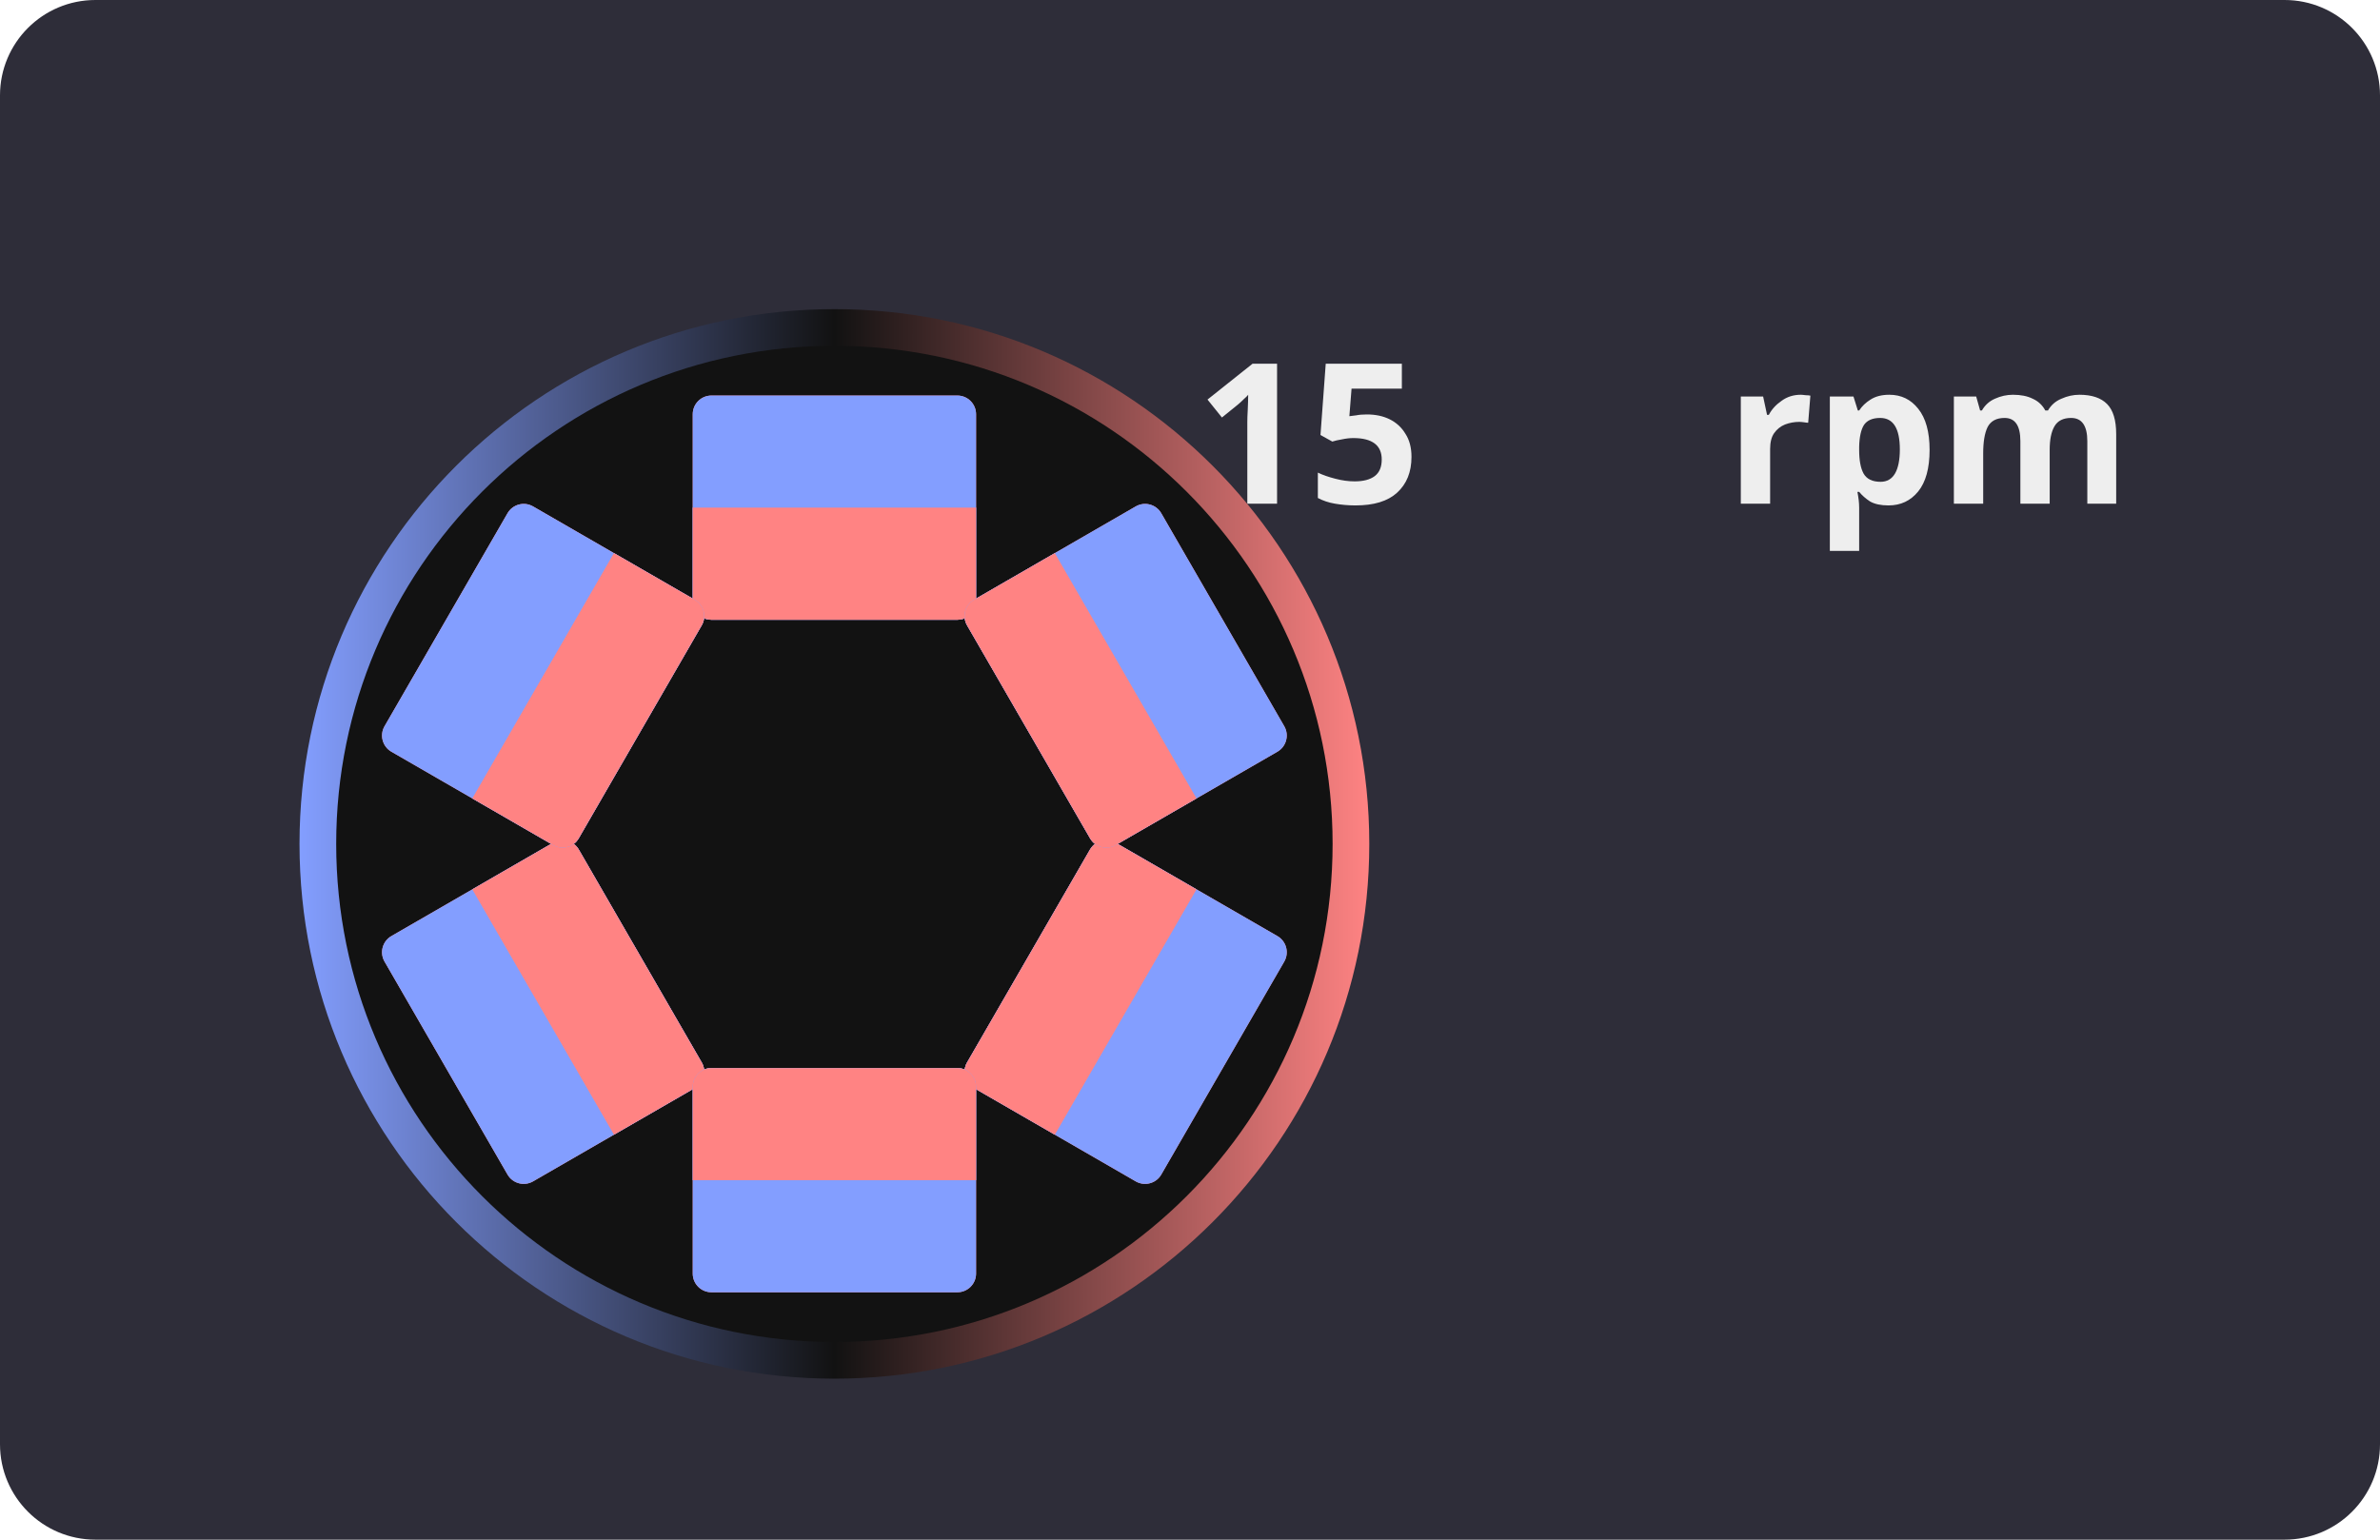
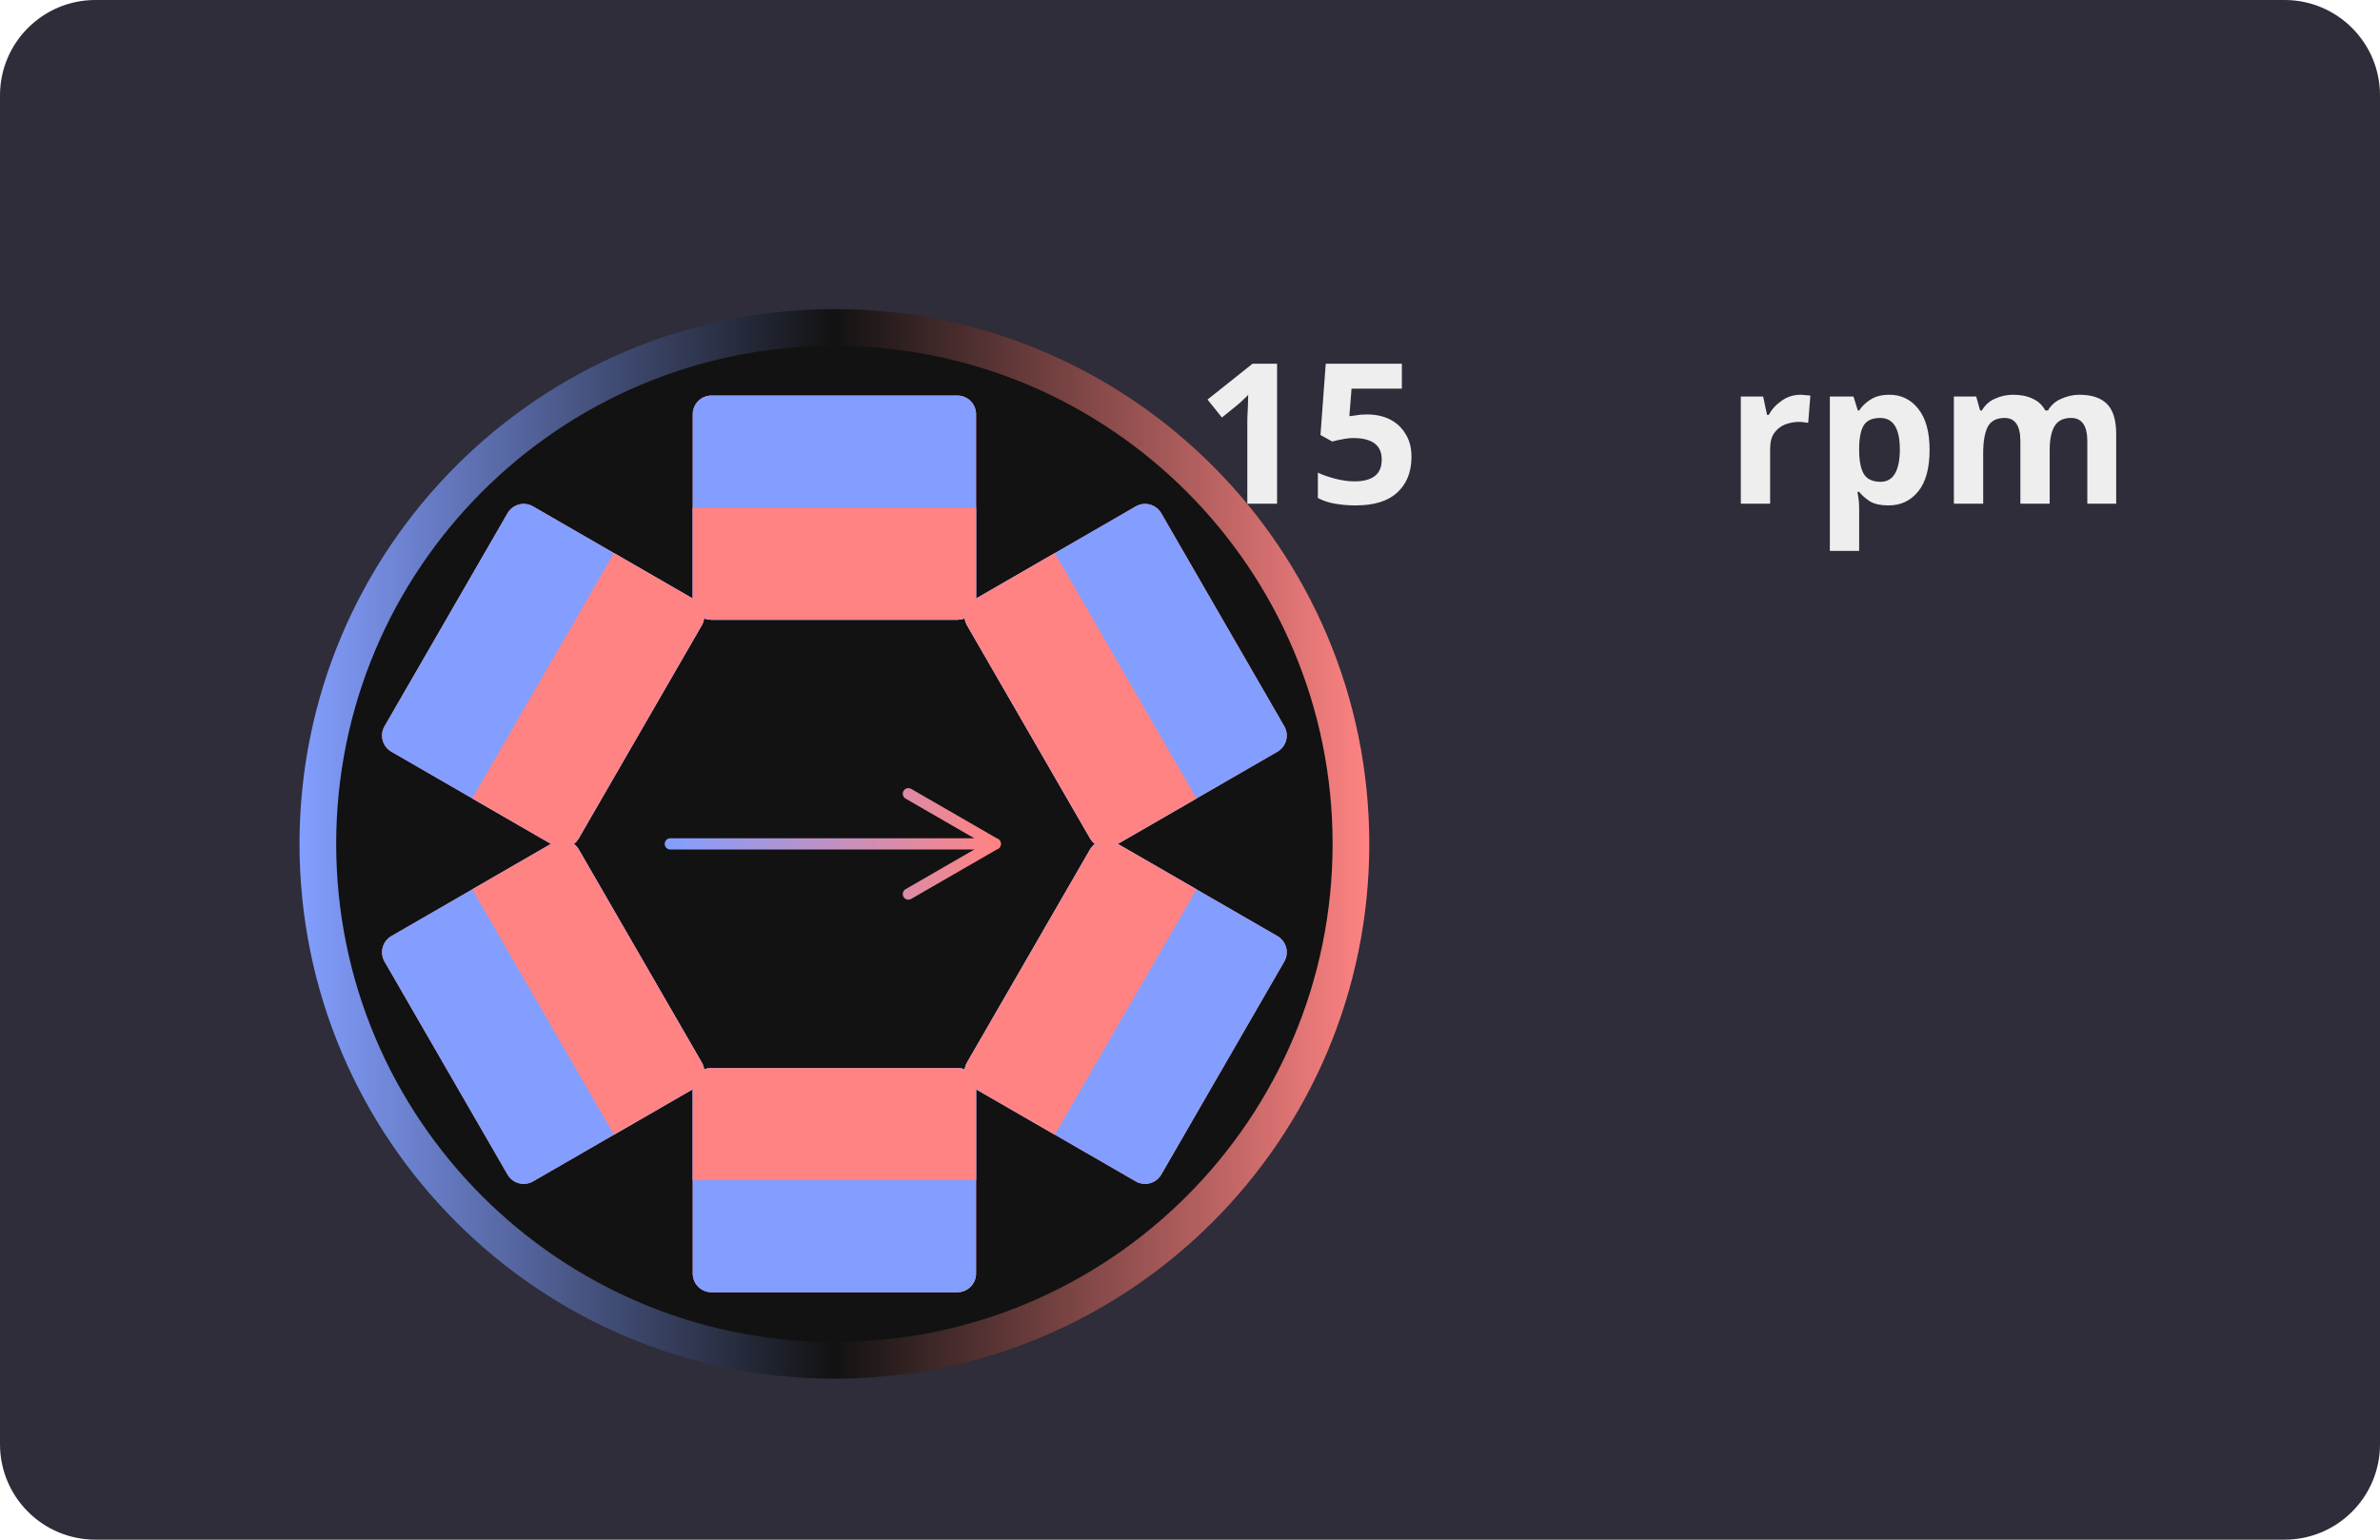
<svg xmlns="http://www.w3.org/2000/svg" xmlns:xlink="http://www.w3.org/1999/xlink" width="85mm" height="55mm" viewBox="0 0 85 55" version="1.1" id="svg1" xml:space="preserve">
  <defs id="defs1">
    <linearGradient id="linearGradient15">
      <stop style="stop-color:#121212;stop-opacity:1;" offset="0" id="stop12" />
      <stop style="stop-color:#ffdba3;stop-opacity:1;" offset="0.343" id="stop13" />
      <stop style="stop-color:#ffeca8;stop-opacity:1;" offset="0.751" id="stop14" />
      <stop style="stop-color:#121212;stop-opacity:1;" offset="1" id="stop15" />
    </linearGradient>
    <linearGradient id="linearGradient23">
      <stop style="stop-color:#ff8383;stop-opacity:1;" offset="0" id="stop22" />
      <stop style="stop-color:#121212;stop-opacity:1;" offset="0.5" id="stop24" />
      <stop style="stop-color:#839eff;stop-opacity:1;" offset="1" id="stop23" />
    </linearGradient>
    <linearGradient id="linearGradient20">
      <stop style="stop-color:#ff8383;stop-opacity:1;" offset="0" id="stop20" />
      <stop style="stop-color:#121212;stop-opacity:1;" offset="0.5" id="stop25" />
      <stop style="stop-color:#839eff;stop-opacity:1;" offset="1" id="stop21" />
    </linearGradient>
    <linearGradient xlink:href="#linearGradient23" id="linearGradient21" x1="9.388" y1="30.146" x2="50.212" y2="30.146" gradientUnits="userSpaceOnUse" gradientTransform="matrix(0.9358417,0,0,0.9358417,-57.68808,1.934104)" />
    <linearGradient xlink:href="#linearGradient20" id="linearGradient22" gradientUnits="userSpaceOnUse" gradientTransform="translate(1.4741211e-6)" x1="9.388" y1="30.146" x2="50.212" y2="30.146" />
    <linearGradient xlink:href="#linearGradient15" id="linearGradient67" gradientUnits="userSpaceOnUse" gradientTransform="rotate(-120,29.80017,30.1457)" x1="29.8" y1="14.13" x2="29.8" y2="14.511" spreadMethod="repeat" />
    <linearGradient xlink:href="#linearGradient15" id="linearGradient16" gradientUnits="userSpaceOnUse" gradientTransform="rotate(-60,29.80025,30.1457)" x1="29.8" y1="14.13" x2="29.8" y2="14.511" spreadMethod="repeat" />
    <linearGradient xlink:href="#linearGradient15" id="linearGradient17" gradientUnits="userSpaceOnUse" gradientTransform="translate(-2.7831783e-7)" x1="29.8" y1="14.13" x2="29.8" y2="14.511" spreadMethod="repeat" />
+     <linearGradient xlink:href="#linearGradient4" id="linearGradient5" x1="35.266" y1="27.5" x2="49.733" y2="27.5" gradientUnits="userSpaceOnUse" />
+     <linearGradient id="linearGradient4">
+       <stop style="stop-color:#839eff;stop-opacity:1;" offset="0" id="stop5" />
+       <stop style="stop-color:#ff8383;stop-opacity:1;" offset="1" id="stop4" />
+     </linearGradient>
+     <linearGradient xlink:href="#linearGradient4" id="linearGradient1" gradientUnits="userSpaceOnUse" x1="35.266" y1="27.5" x2="49.733" y2="27.5" />
  </defs>
  <g id="layer1" style="display:inline">
    <rect style="display:inline;fill:#2e2d39;fill-opacity:1;stroke-width:16;stroke-linecap:round;stroke-linejoin:round" id="rect1" width="85" height="55" x="0" y="0" ry="3.408" />
    <g id="g26">
      <g id="rotor">
        <circle style="display:none;fill:url(#linearGradient22);stroke-width:23.917;stroke-linecap:round;stroke-linejoin:round" id="circle21" cx="29.8" cy="30.146" r="20.412" />
        <circle style="display:inline;fill:url(#linearGradient21);stroke-width:22.383;stroke-linecap:round;stroke-linejoin:round" id="circle20" cx="-29.8" cy="30.146" r="19.103" transform="scale(-1,1)" />
      </g>
    </g>
    <circle style="display:inline;fill:#121212;fill-opacity:1;stroke-width:20.848;stroke-linecap:round;stroke-linejoin:round" id="path2" cx="29.8" cy="30.146" r="17.793" />
    <g id="g32" style="fill:#2e2d39;fill-opacity:1">
      <rect style="display:inline;fill:#2e2d39;fill-opacity:1;stroke-width:11.19;stroke-linecap:round;stroke-linejoin:round" id="rect27" width="10.118" height="8.008" x="24.741" y="14.13" ry="0.667" />
      <rect style="display:inline;fill:#2e2d39;fill-opacity:1;stroke-width:11.19;stroke-linecap:round;stroke-linejoin:round" id="rect28" width="10.118" height="8.008" x="6.148" y="-56.896" ry="0.667" transform="rotate(120)" />
      <rect style="display:inline;fill:#2e2d39;fill-opacity:1;stroke-width:11.19;stroke-linecap:round;stroke-linejoin:round" id="rect29" width="10.118" height="8.008" x="-46.066" y="-2.727" ry="0.667" transform="matrix(-0.5,-0.8660254,-0.8660254,0.5,0,0)" />
      <rect style="display:inline;fill:#2e2d39;fill-opacity:1;stroke-width:11.19;stroke-linecap:round;stroke-linejoin:round" id="rect30" width="10.118" height="8.008" x="-16.266" y="24.865" ry="0.667" transform="rotate(-60)" />
      <rect style="display:inline;fill:#2e2d39;fill-opacity:1;stroke-width:11.19;stroke-linecap:round;stroke-linejoin:round" id="rect31" width="10.118" height="8.008" x="35.948" y="-26.75" ry="0.667" transform="rotate(60)" />
      <rect style="display:inline;fill:#2e2d39;fill-opacity:1;stroke-width:11.19;stroke-linecap:round;stroke-linejoin:round" id="rect32" width="10.118" height="8.008" x="-34.859" y="38.154" ry="0.667" transform="scale(-1,1)" />
    </g>
    <rect style="display:inline;fill:#a8a5ff;stroke-width:16;stroke-linecap:round;stroke-linejoin:round" id="rect2" width="49.477" height="60.59" x="197.379" y="-19.844" ry="3.408" />
    <text xml:space="preserve" style="font-weight:bold;font-size:7px;line-height:1.3;font-family:Comfortaa;-inkscape-font-specification:'Comfortaa Bold';text-align:end;writing-mode:lr-tb;direction:ltr;text-anchor:end;fill:#eeeeee;fill-opacity:1;stroke:none;stroke-width:0.5;stroke-linecap:round;stroke-linejoin:round" x="59.828" y="17.992" id="rpm">
      <tspan id="tspan9" style="font-size:7px;fill:#eeeeee;fill-opacity:1;stroke:none;stroke-width:0.5" x="59.828" y="17.992">15</tspan>
    </text>
    <text xml:space="preserve" style="font-weight:bold;font-size:7px;line-height:1.3;font-family:Comfortaa;-inkscape-font-specification:'Comfortaa Bold';writing-mode:lr-tb;direction:ltr;fill:#eeeeee;fill-opacity:1;stroke:none;stroke-width:0.5;stroke-linecap:round;stroke-linejoin:round" x="61.625" y="17.992" id="text11">
      <tspan id="tspan11" style="font-size:7px;fill:#eeeeee;fill-opacity:1;stroke:none;stroke-width:0.5" x="61.625" y="17.992">rpm</tspan>
    </text>
    <g id="as1">
      <rect style="display:inline;fill:#ff8383;fill-opacity:1;stroke-width:11.19;stroke-linecap:round;stroke-linejoin:round" id="rect35" width="10.118" height="8.008" x="24.741" y="14.13" ry="0.667" />
      <path id="asouth1in" style="display:inline;fill:#839eff;fill-opacity:1;stroke-width:11.19;stroke-linecap:round;stroke-linejoin:round" d="m 24.741,18.134 v 3.337 c 0,0.369 0.297,0.667 0.667,0.667 h 8.784 c 0.369,0 0.667,-0.298 0.667,-0.667 v -3.337 z" />
    </g>
    <g id="bs1">
      <rect style="display:inline;fill:#ff8383;fill-opacity:1;stroke-width:11.19;stroke-linecap:round;stroke-linejoin:round" id="r" width="10.118" height="8.008" x="6.148" y="-56.896" ry="0.667" transform="rotate(120)" />
      <path id="rect33" style="display:inline;fill:#839eff;fill-opacity:1;stroke-width:11.19;stroke-linecap:round;stroke-linejoin:round" d="M 6.228 -49.237 C 6.341 -49.029 6.561 -48.888 6.815 -48.888 L 15.599 -48.889 C 15.969 -48.889 16.266 -49.186 16.266 -49.555 L 16.266 -52.892 L 6.148 -52.892 L 6.148 -49.555 C 6.148 -49.44 6.177 -49.331 6.228 -49.237 z " transform="rotate(120)" />
    </g>
    <g id="cs1">
      <rect style="display:inline;fill:#ff8383;fill-opacity:1;stroke-width:11.19;stroke-linecap:round;stroke-linejoin:round" id="csouth1" width="10.118" height="8.008" x="-46.066" y="-2.727" ry="0.667" transform="matrix(-0.5,-0.8660254,-0.8660254,0.5,0,0)" />
      <path id="rect37" style="display:inline;fill:#839eff;fill-opacity:1;stroke-width:11.19;stroke-linecap:round;stroke-linejoin:round" d="M -36.028 -2.378 C -35.977 -2.284 -35.948 -2.175 -35.948 -2.06 L -35.948 1.277 L -46.066 1.277 L -46.066 -2.06 C -46.066 -2.429 -45.769 -2.727 -45.399 -2.727 L -36.615 -2.727 C -36.361 -2.727 -36.141 -2.586 -36.028 -2.378 z " transform="matrix(-0.5,-0.8660254,-0.8660254,0.5,0,0)" />
    </g>
    <g id="bs2">
      <rect style="display:inline;fill:#ff8383;fill-opacity:1;stroke-width:11.19;stroke-linecap:round;stroke-linejoin:round" id="rect36" width="10.118" height="8.008" x="-16.266" y="24.865" ry="0.667" transform="rotate(-60)" />
      <path id="bsouth2" style="display:inline;fill:#839eff;fill-opacity:1;stroke-width:11.19;stroke-linecap:round;stroke-linejoin:round" d="M -6.148 28.868 L -16.266 28.869 L -16.266 32.206 C -16.266 32.575 -15.968 32.873 -15.599 32.873 L -6.814 32.872 C -6.445 32.872 -6.148 32.575 -6.148 32.206 L -6.148 28.868 z " transform="rotate(-60)" />
    </g>
    <g id="cs2">
      <rect style="display:inline;fill:#ff8383;fill-opacity:1;stroke-width:11.19;stroke-linecap:round;stroke-linejoin:round" id="csouth2in" width="10.118" height="8.008" x="35.948" y="-26.75" ry="0.667" transform="rotate(60)" />
      <path id="rect34" style="display:inline;fill:#839eff;fill-opacity:1;stroke-width:11.19;stroke-linecap:round;stroke-linejoin:round" d="M 35.948 -22.746 L 35.948 -19.409 C 35.948 -19.04 36.246 -18.743 36.615 -18.743 L 45.4 -18.743 C 45.769 -18.743 46.066 -19.04 46.066 -19.409 L 46.066 -22.747 L 35.948 -22.746 z " transform="rotate(60)" />
    </g>
    <g id="as2">
      <rect style="display:inline;fill:#ff8383;fill-opacity:1;stroke-width:11.19;stroke-linecap:round;stroke-linejoin:round" id="asouth2" width="10.118" height="8.008" x="-34.859" y="38.154" ry="0.667" transform="scale(-1,1)" />
      <path id="rect38" style="display:inline;fill:#839eff;fill-opacity:1;stroke-width:11.19;stroke-linecap:round;stroke-linejoin:round" d="M -25.408 38.154 C -25.038 38.154 -24.741 38.451 -24.741 38.82 L -24.741 42.158 L -34.859 42.158 L -34.859 38.82 C -34.859 38.451 -34.562 38.154 -34.192 38.154 L -25.408 38.154 z " transform="scale(-1,1)" />
    </g>
    <g id="an1">
      <rect style="display:inline;fill:#839eff;fill-opacity:1;stroke-width:11.19;stroke-linecap:round;stroke-linejoin:round" id="rect39" width="10.118" height="8.008" x="24.741" y="14.13" ry="0.667" />
      <path id="path39" style="display:inline;fill:#ff8383;fill-opacity:1;stroke-width:11.19;stroke-linecap:round;stroke-linejoin:round" d="m 24.741,18.134 v 3.337 c 0,0.369 0.297,0.667 0.667,0.667 h 8.784 c 0.369,0 0.667,-0.298 0.667,-0.667 v -3.337 z" />
    </g>
    <g id="bn1">
      <rect style="display:inline;fill:#839eff;fill-opacity:1;stroke-width:11.19;stroke-linecap:round;stroke-linejoin:round" id="rect40" width="10.118" height="8.008" x="6.148" y="-56.896" ry="0.667" transform="rotate(120)" />
      <path id="path40" style="display:inline;fill:#ff8383;fill-opacity:1;stroke-width:11.19;stroke-linecap:round;stroke-linejoin:round" d="m 6.228,-49.237 c 0.113,0.208 0.333,0.349 0.587,0.349 l 8.785,-3.36e-4 c 0.369,0 0.667,-0.297 0.667,-0.667 l -5.3e-5,-3.337 -10.118,2.46e-4 -2.047e-4,3.337 c 0,0.115 0.029,0.224 0.08,0.318 z" transform="rotate(120)" />
    </g>
    <g id="cn1">
      <rect style="display:inline;fill:#839eff;fill-opacity:1;stroke-width:11.19;stroke-linecap:round;stroke-linejoin:round" id="rect41" width="10.118" height="8.008" x="-46.066" y="-2.727" ry="0.667" transform="matrix(-0.5,-0.8660254,-0.8660254,0.5,0,0)" />
      <path id="path41" style="display:inline;fill:#ff8383;fill-opacity:1;stroke-width:11.19;stroke-linecap:round;stroke-linejoin:round" d="m -36.028,-2.378 c 0.051,0.094 0.08,0.203 0.08,0.318 l -2.04e-4,3.337 -10.118,2.467e-4 -5.3e-5,-3.337 c 0,-0.369 0.297,-0.667 0.667,-0.667 l 8.785,-3.359e-4 c 0.254,0 0.474,0.141 0.587,0.349 z" transform="matrix(-0.5,-0.8660254,-0.8660254,0.5,0,0)" />
    </g>
    <g id="bn2">
      <rect style="display:inline;fill:#839eff;fill-opacity:1;stroke-width:11.19;stroke-linecap:round;stroke-linejoin:round" id="rect42" width="10.118" height="8.008" x="-16.266" y="24.865" ry="0.667" transform="rotate(-60)" />
      <path id="path42" style="display:inline;fill:#ff8383;fill-opacity:1;stroke-width:11.19;stroke-linecap:round;stroke-linejoin:round" d="m -6.148,28.868 -10.118,5.05e-4 -2.05e-4,3.337 c 0,0.369 0.298,0.667 0.667,0.667 l 8.785,-3.36e-4 c 0.369,0 0.667,-0.297 0.667,-0.667 z" transform="rotate(-60)" />
    </g>
    <g id="cn2">
      <rect style="display:inline;fill:#839eff;fill-opacity:1;stroke-width:11.19;stroke-linecap:round;stroke-linejoin:round" id="rect43" width="10.118" height="8.008" x="35.948" y="-26.75" ry="0.667" transform="rotate(60)" />
      <path id="path43" style="display:inline;fill:#ff8383;fill-opacity:1;stroke-width:11.19;stroke-linecap:round;stroke-linejoin:round" d="m 35.948,-22.746 -5.4e-5,3.337 c 0,0.369 0.297,0.667 0.667,0.667 l 8.785,-1.11e-4 c 0.369,0 0.667,-0.297 0.667,-0.667 l 5.3e-5,-3.337 z" transform="rotate(60)" />
    </g>
    <g id="an2">
      <rect style="display:inline;fill:#839eff;fill-opacity:1;stroke-width:11.19;stroke-linecap:round;stroke-linejoin:round" id="rect44" width="10.118" height="8.008" x="-34.859" y="38.154" ry="0.667" transform="scale(-1,1)" />
      <path id="path44" style="display:inline;fill:#ff8383;fill-opacity:1;stroke-width:11.19;stroke-linecap:round;stroke-linejoin:round" d="m -25.408,38.154 c 0.369,0 0.667,0.297 0.667,0.667 v 3.337 h -10.118 v -3.337 c 0,-0.369 0.297,-0.667 0.667,-0.667 z" transform="scale(-1,1)" />
    </g>
    <g id="g46" style="fill:#a2a2a2;fill-opacity:1">
      <g id="g45" style="fill:#a2a2a2;fill-opacity:1" />
    </g>
+     <g id="g7" transform="matrix(0.8021881,0,0,0.8021881,-4.350582,8.085573)" style="display:inline">
+       <g id="arrow">
+         <path style="fill:none;stroke:url(#linearGradient1);stroke-width:0.5;stroke-linecap:round;stroke-linejoin:round" d="M 35.266,27.5 H 49.733 L 45.866,25.267" id="path7" />
+         <path style="fill:none;stroke:url(#linearGradient5);stroke-width:0.5;stroke-linecap:round;stroke-linejoin:round" d="m 49.733,27.5 -3.867,2.233" id="path8" />
+       </g>
+     </g>
    <g id="coils" style="display:none" transform="rotate(60,29.80023,30.14585)">
      <path id="path67" style="display:inline;fill:url(#linearGradient16);fill-opacity:1;stroke-width:11.19;stroke-linecap:round;stroke-linejoin:round" d="m 13.734,25.942 c -0.185,0.32 -0.076,0.726 0.244,0.911 l 5.78,3.337 c 0.32,0.185 0.726,0.076 0.911,-0.244 l 4.392,-7.608 c 0.185,-0.32 0.076,-0.727 -0.244,-0.911 L 19.037,18.09 c -0.32,-0.185 -0.726,-0.075 -0.911,0.244 z m 20.805,12.012 c -0.185,0.32 -0.076,0.726 0.244,0.911 l 5.78,3.337 c 0.32,0.185 0.726,0.076 0.911,-0.244 l 4.392,-7.608 c 0.185,-0.32 0.076,-0.726 -0.244,-0.911 L 39.842,30.102 c -0.32,-0.185 -0.726,-0.076 -0.911,0.244 z" />
      <path id="path15" style="display:inline;fill:url(#linearGradient67);fill-opacity:1;stroke-width:11.19;stroke-linecap:round;stroke-linejoin:round" d="m 18.126,41.958 c 0.185,0.32 0.591,0.429 0.911,0.244 l 5.78,-3.337 c 0.32,-0.185 0.429,-0.591 0.244,-0.911 l -4.392,-7.608 C 20.485,30.026 20.078,29.917 19.758,30.102 l -5.78,3.337 c -0.32,0.185 -0.428,0.591 -0.244,0.911 z m 20.805,-12.012 c 0.185,0.32 0.591,0.429 0.911,0.244 l 5.78,-3.337 c 0.32,-0.185 0.429,-0.591 0.244,-0.911 l -4.392,-7.608 c -0.185,-0.32 -0.591,-0.429 -0.911,-0.244 l -5.78,3.337 c -0.32,0.185 -0.429,0.591 -0.244,0.911 z" />
      <path id="path16" style="display:inline;fill:url(#linearGradient17);fill-opacity:1;stroke-width:11.19;stroke-linecap:round;stroke-linejoin:round" d="m 25.408,14.13 c -0.369,10e-7 -0.667,0.297 -0.667,0.667 v 6.675 c 0,0.369 0.297,0.667 0.667,0.667 h 8.784 c 0.369,0 0.667,-0.298 0.667,-0.667 v -6.675 c 10e-7,-0.369 -0.298,-0.667 -0.667,-0.667 z m -1e-6,24.024 c -0.369,-1e-6 -0.667,0.297 -0.667,0.667 l 2e-6,6.675 c -1e-6,0.369 0.297,0.667 0.667,0.667 l 8.784,-10e-7 c 0.369,0 0.667,-0.297 0.667,-0.667 v -6.675 c 10e-7,-0.369 -0.297,-0.667 -0.667,-0.667 z" />
    </g>
    <g id="rotorlid" style="display:none">
      <path id="circle1" style="display:inline;fill:#676781;fill-opacity:1;stroke-width:22.657;stroke-linecap:round;stroke-linejoin:round" d="m -29.8,10.809 a 19.337,19.337 0 0 1 19.337,19.337 19.337,19.337 0 0 1 -19.337,19.336 19.337,19.337 0 0 1 -19.336,-19.336 19.337,19.337 0 0 1 19.336,-19.337 z m 0,2.514 a 16.823,16.823 0 0 0 -16.823,16.823 16.823,16.823 0 0 0 16.823,16.823 16.823,16.823 0 0 0 16.823,-16.823 16.823,16.823 0 0 0 -16.823,-16.823 z" transform="scale(-1,1)" />
      <path id="circle11" style="display:inline;fill:#676781;fill-opacity:1;stroke-width:22.657;stroke-linecap:round;stroke-linejoin:round" d="m -29.759,10.809 -0.006,0.006 c 0,0 -2.363,9.841 2.095,11.067 5.254,1.445 8.852,-7.594 8.852,-7.594 l -0.098,-0.125 a 19.337,19.337 0 0 1 5.908,6.394 c -0.686,0.299 -9.207,4.098 -8.442,8.035 0.926,4.763 10.9,3.356 10.9,3.356 l 0.003,-0.004 a 19.337,19.337 0 0 1 -2.563,7.965 c -0.293,-0.214 -5.582,-4.037 -9.171,-3.94 -0.852,0.023 -1.608,0.267 -2.179,0.833 -3.246,3.217 2.765,10.734 2.862,10.854 a 19.337,19.337 0 0 1 -8.203,1.826 19.337,19.337 0 0 1 -0.107,0 c 0.21,-1.181 1.677,-10.216 -2.371,-11.329 -0.271,-0.074 -0.542,-0.109 -0.811,-0.107 -3.758,0.022 -7.311,6.956 -7.797,7.941 a 19.337,19.337 0 0 1 -5.755,-6.343 l 0.109,0.076 c 0,0 9.5,-2.378 8.574,-7.075 -0.695,-3.522 -6.696,-4.051 -9.653,-4.095 -0.684,-0.01 -1.204,0.005 -1.459,0.016 a 19.337,19.337 0 0 1 2.524,-8.086 c 0.708,0.564 8.449,6.611 11.068,3.487 2.547,-3.038 -1.972,-10.251 -2.639,-11.278 a 19.337,19.337 0 0 1 8.318,-1.881 19.337,19.337 0 0 1 0.041,0 z m -1.815,10.648 a 1.456,1.456 0 0 0 -1.456,1.456 1.456,1.456 0 0 0 1.456,1.456 1.456,1.456 0 0 0 1.456,-1.456 1.456,1.456 0 0 0 -1.456,-1.456 z m 3.442,2.249 a 1.456,1.456 0 0 0 -1.456,1.456 1.456,1.456 0 0 0 1.456,1.456 1.456,1.456 0 0 0 1.456,-1.456 1.456,1.456 0 0 0 -1.456,-1.456 z m 5.927,7.963 a 1.456,1.456 0 0 0 -1.456,1.456 1.456,1.456 0 0 0 1.456,1.456 1.456,1.456 0 0 0 1.456,-1.456 1.456,1.456 0 0 0 -1.456,-1.456 z m -13.699,2.852 a 1.456,1.456 0 0 0 -1.456,1.456 1.456,1.456 0 0 0 1.456,1.456 1.456,1.456 0 0 0 1.456,-1.456 1.456,1.456 0 0 0 -1.456,-1.456 z m 4.405,0.364 a 1.456,1.456 0 0 0 -1.456,1.456 1.456,1.456 0 0 0 1.456,1.456 1.456,1.456 0 0 0 1.456,-1.456 1.456,1.456 0 0 0 -1.456,-1.456 z" transform="scale(-1,1)" />
      <circle style="display:inline;fill:#2e2d39;fill-opacity:1;stroke-width:3.256;stroke-linecap:round;stroke-linejoin:round" id="circle48" cx="-29.8" cy="30.146" r="2.779" transform="scale(-1,1)" />
      <path style="display:inline;fill:none;fill-opacity:1;stroke:#cccccc;stroke-width:0.5;stroke-linecap:round;stroke-linejoin:round;stroke-opacity:1" id="circle49" transform="scale(-1,1)" d="m -27.839,30.146 a 1.961,1.961 0 0 1 -1.21,1.811 1.961,1.961 0 0 1 -2.137,-0.425 1.961,1.961 0 0 1 -0.425,-2.137 1.961,1.961 0 0 1 1.811,-1.21" />
    </g>
  </g>
</svg>
